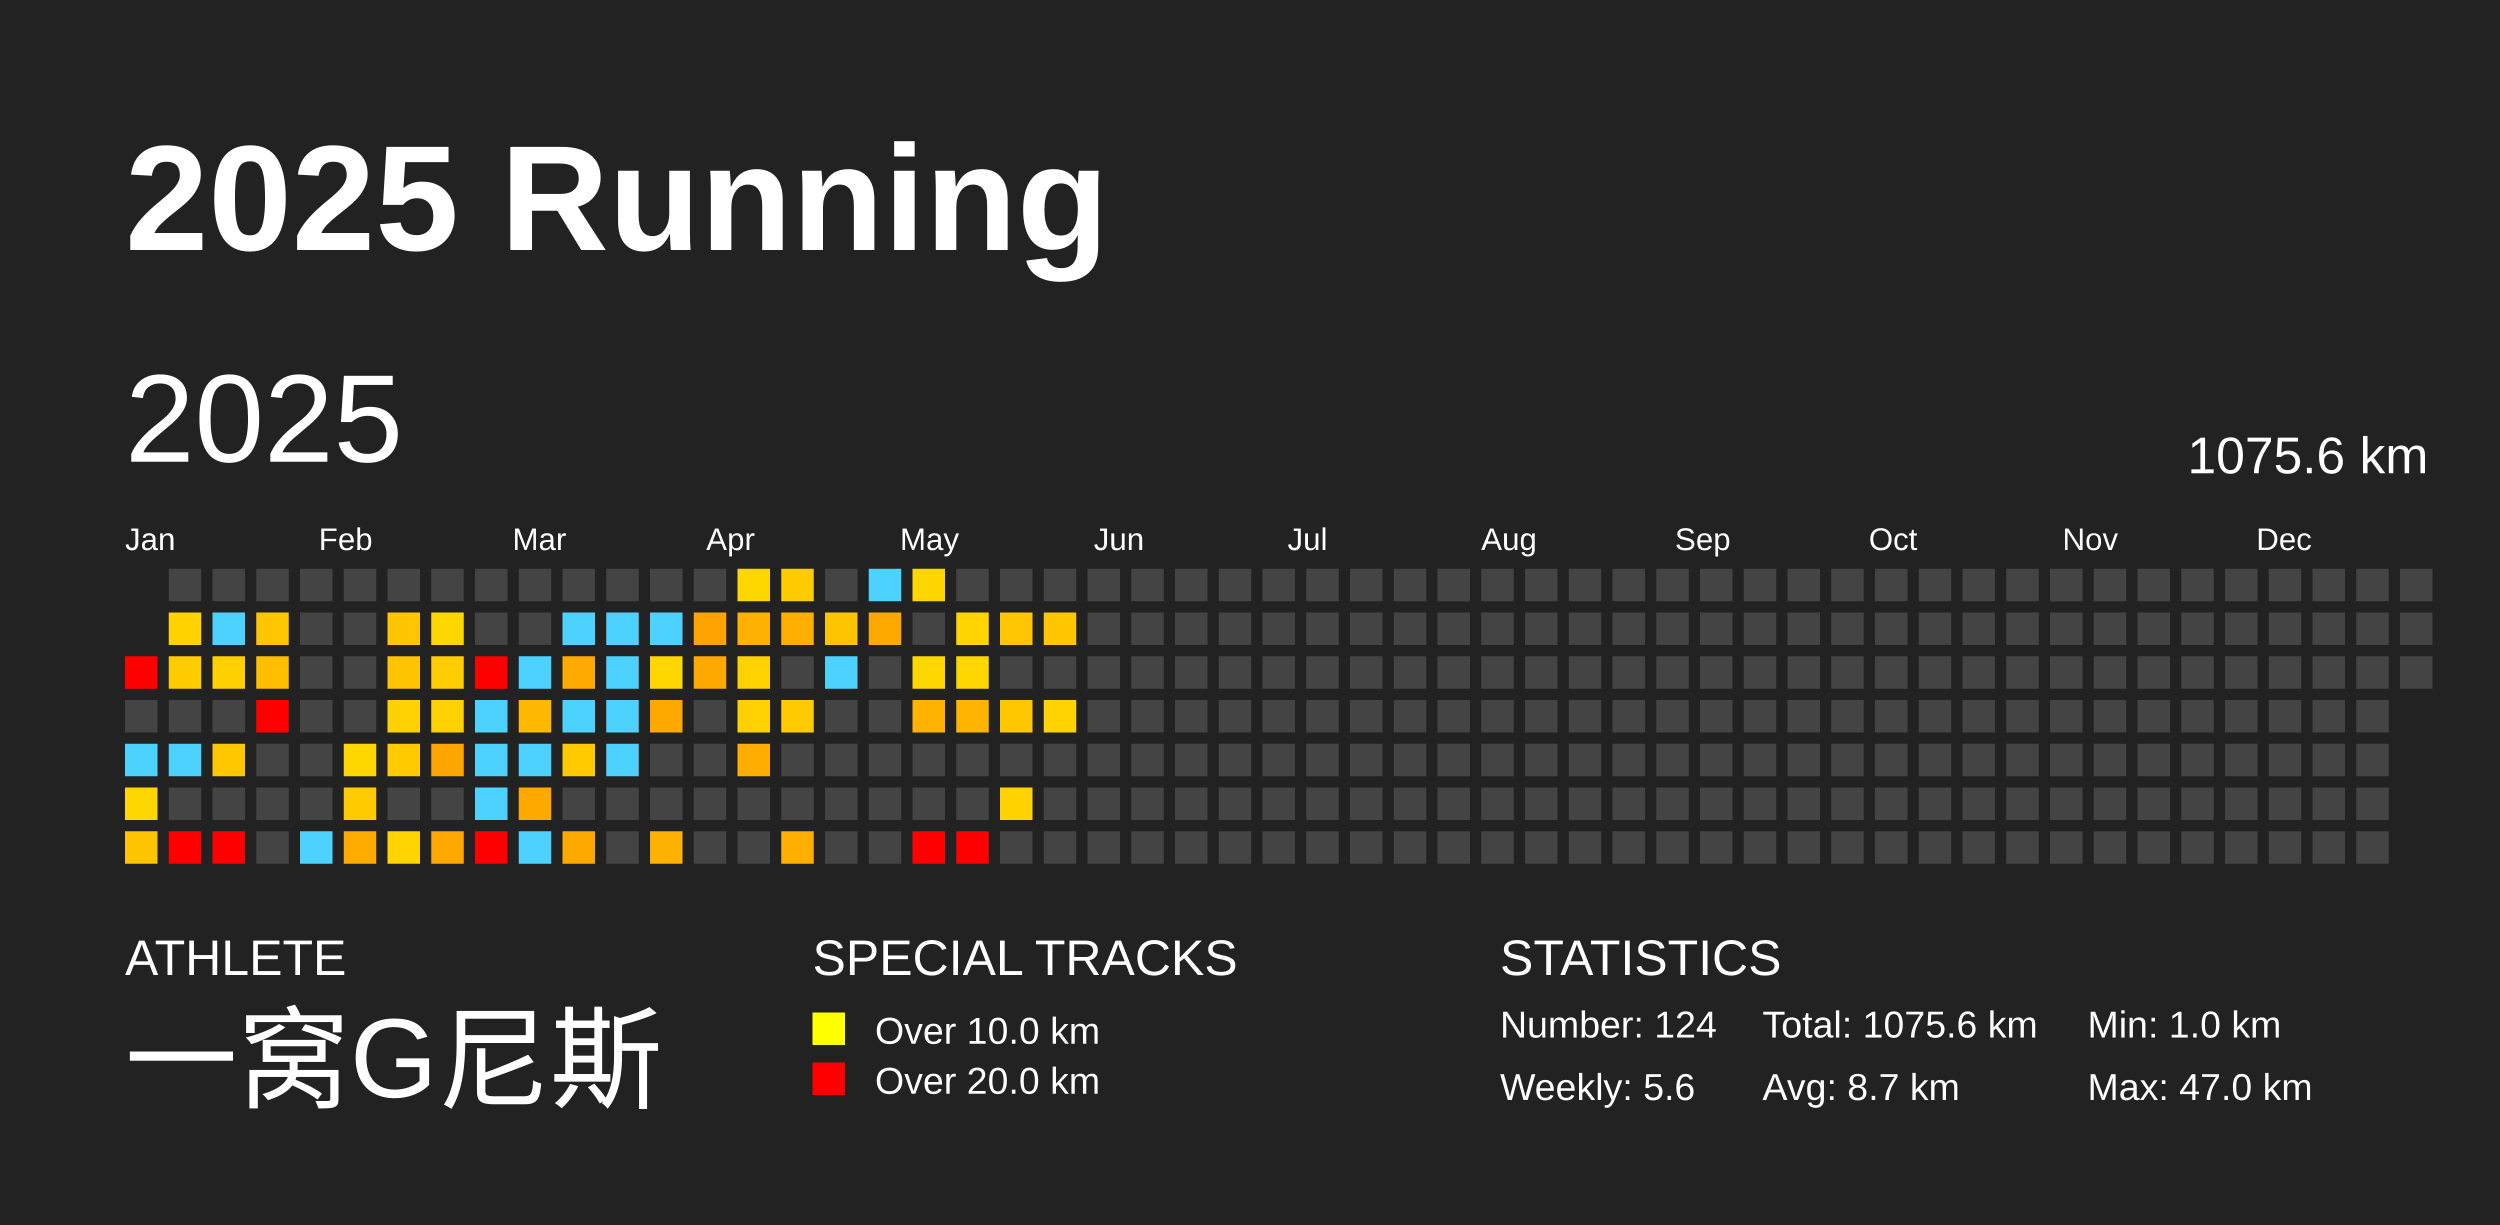
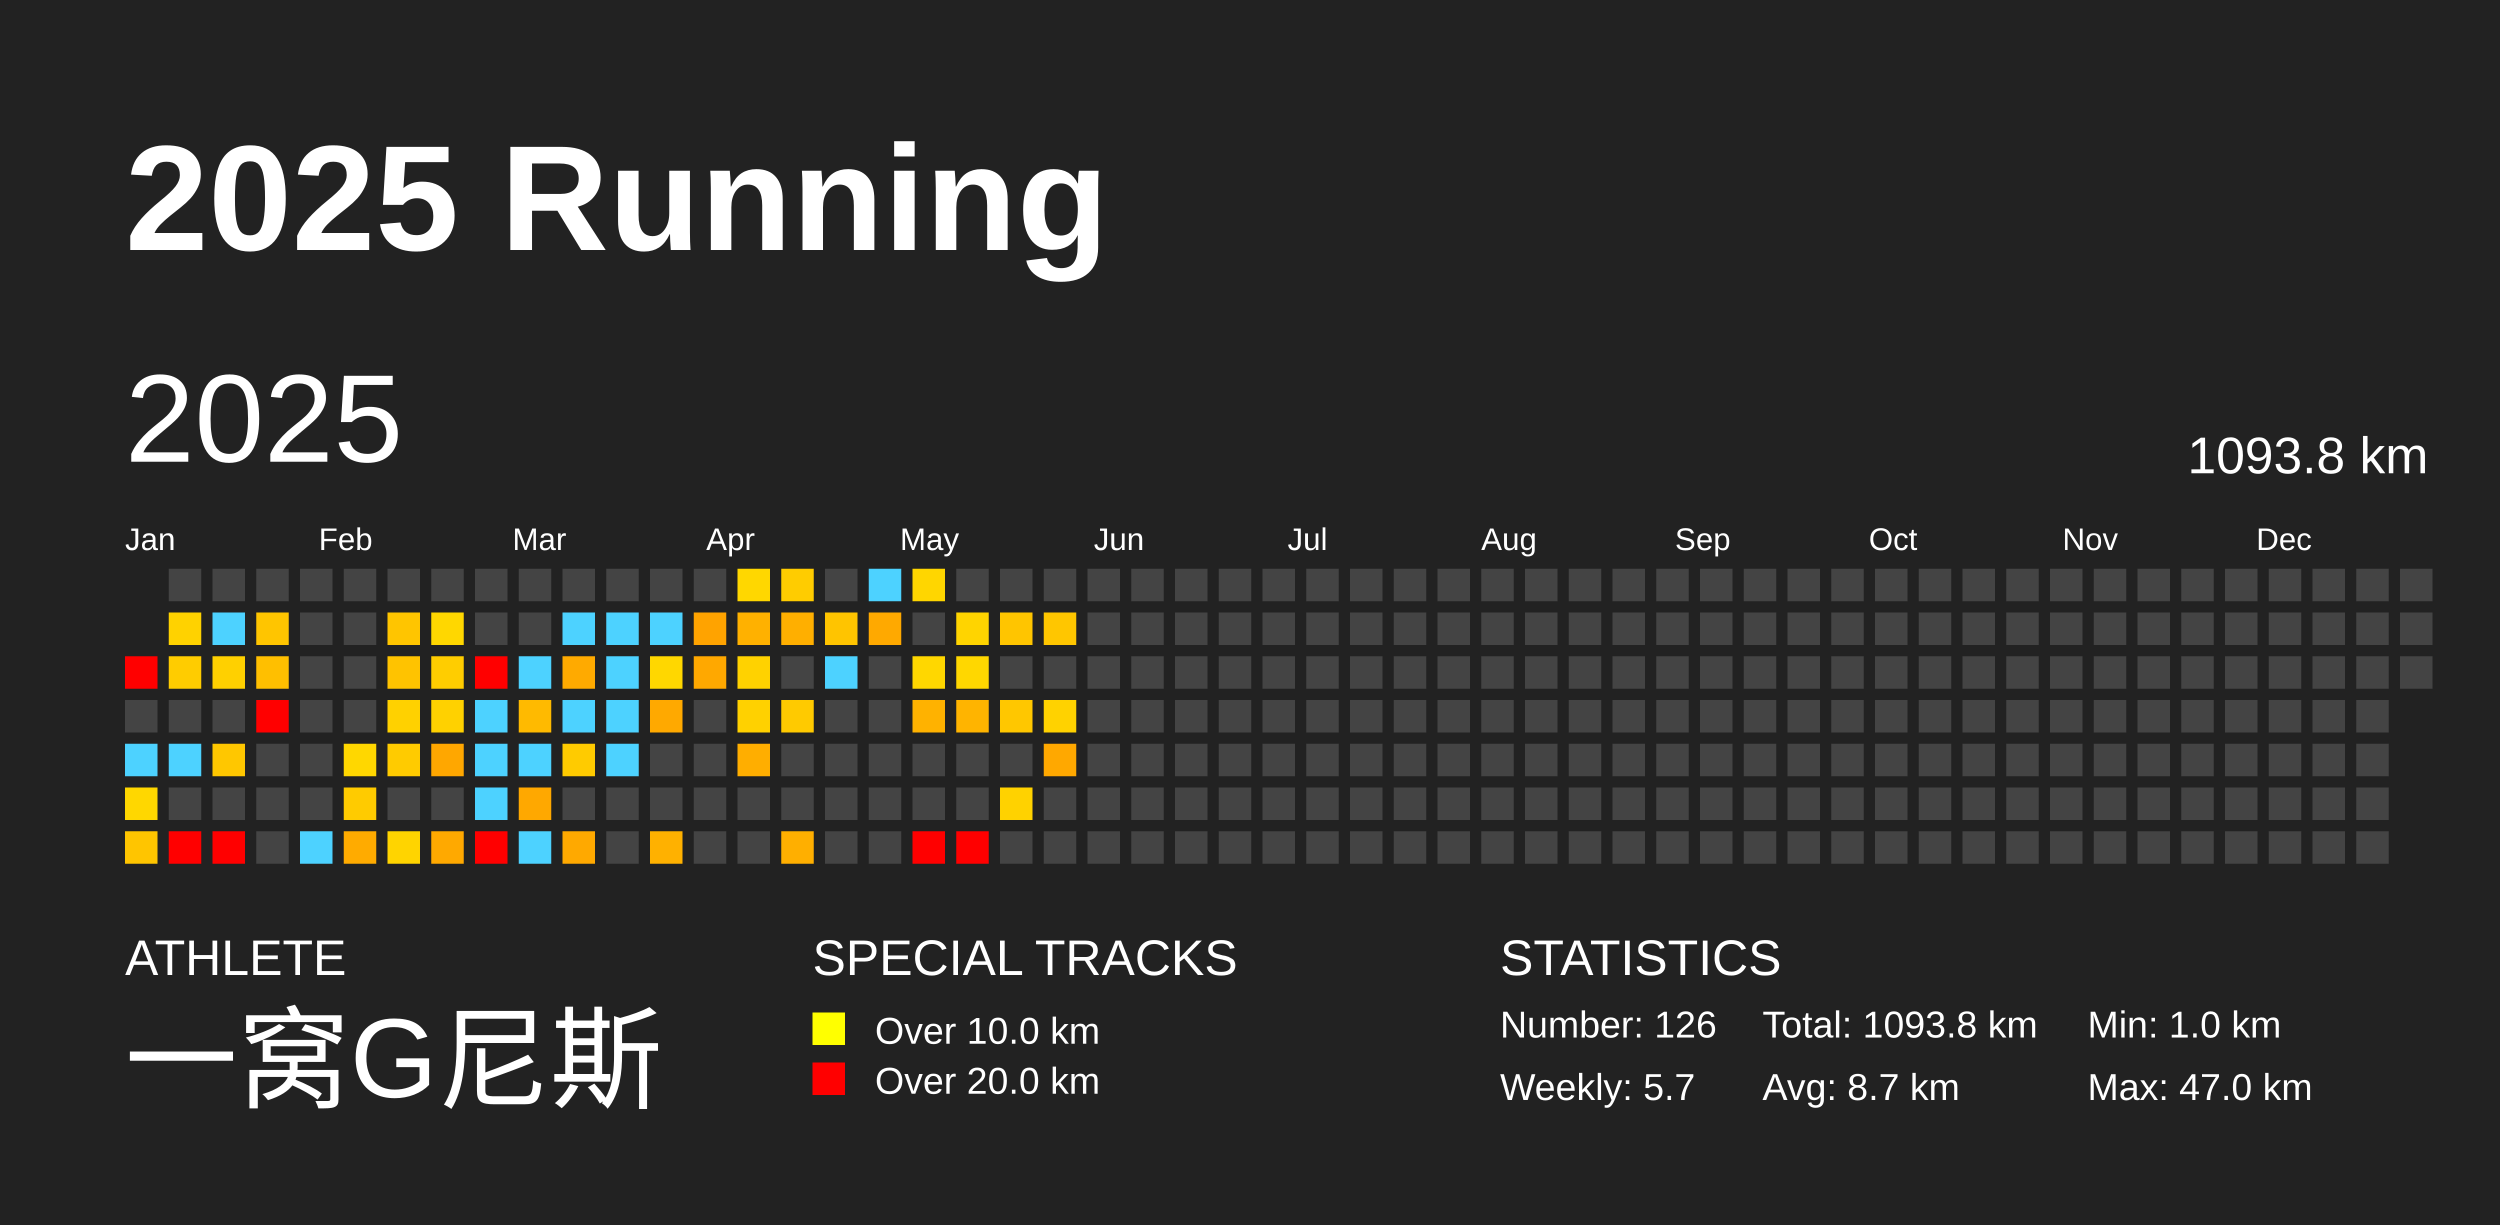
<svg xmlns="http://www.w3.org/2000/svg" baseProfile="full" height="98mm" version="1.1" viewBox="0,0,200,98" width="200mm">
  <defs />
  <rect fill="#222222" height="98" width="200" x="0" y="0" />
  <text fill="#FFFFFF" style="font-size:12px; font-family:Arial; font-weight:bold;" x="10" y="20">2025 Running</text>
  <text fill="#FFFFFF" style="font-size:4px; font-family:Arial" x="10" y="78">ATHLETE</text>
  <text fill="#FFFFFF" style="font-size:9px; font-family:Arial" x="10" y="88">一窝G尼斯</text>
  <text fill="#FFFFFF" style="font-size:4px; font-family:Arial" x="65" y="78">SPECIAL TRACKS</text>
  <rect fill="yellow" height="2.6" width="2.6" x="65" y="81" />
  <text fill="#FFFFFF" style="font-size:3px; font-family:Arial" x="70" y="83.5">Over 10.0 km</text>
  <rect fill="red" height="2.6" width="2.6" x="65" y="85" />
  <text fill="#FFFFFF" style="font-size:3px; font-family:Arial" x="70" y="87.5">Over 20.0 km</text>
  <text fill="#FFFFFF" style="font-size:4px; font-family:Arial" x="120" y="78">STATISTICS</text>
-   <text fill="#FFFFFF" style="font-size:3px; font-family:Arial" x="120" y="83">Number: 124</text>
-   <text fill="#FFFFFF" style="font-size:3px; font-family:Arial" x="120" y="88">Weekly: 5.6</text>
-   <text fill="#FFFFFF" style="font-size:3px; font-family:Arial" x="141" y="83">Total: 1075.6 km</text>
+   <text fill="#FFFFFF" style="font-size:3px; font-family:Arial" x="120" y="83">Number: 126</text>
+   <text fill="#FFFFFF" style="font-size:3px; font-family:Arial" x="120" y="88">Weekly: 5.7</text>
+   <text fill="#FFFFFF" style="font-size:3px; font-family:Arial" x="141" y="83">Total: 1093.8 km</text>
  <text fill="#FFFFFF" style="font-size:3px; font-family:Arial" x="141" y="88">Avg: 8.7 km</text>
  <text fill="#FFFFFF" style="font-size:3px; font-family:Arial" x="167" y="83">Min: 1.0 km</text>
  <text fill="#FFFFFF" style="font-size:3px; font-family:Arial" x="167" y="88">Max: 47.0 km</text>
  <text dominant-baseline="hanging" fill="#FFFFFF" style="font-size:10.0px; font-family:Arial;" x="10" y="30">2025</text>
-   <text dominant-baseline="hanging" fill="#FFFFFF" style="font-size:4.125px; font-family:Arial;" x="175" y="35">1075.6 km</text>
+   <text dominant-baseline="hanging" fill="#FFFFFF" style="font-size:4.125px; font-family:Arial;" x="175" y="35">1093.8 km</text>
  <text fill="#FFFFFF" style="font-size:2.5px; font-family:Arial" x="10.0" y="44">Jan</text>
  <text fill="#FFFFFF" style="font-size:2.5px; font-family:Arial" x="25.5" y="44">Feb</text>
  <text fill="#FFFFFF" style="font-size:2.5px; font-family:Arial" x="41.0" y="44">Mar</text>
  <text fill="#FFFFFF" style="font-size:2.5px; font-family:Arial" x="56.5" y="44">Apr</text>
  <text fill="#FFFFFF" style="font-size:2.5px; font-family:Arial" x="72.0" y="44">May</text>
  <text fill="#FFFFFF" style="font-size:2.5px; font-family:Arial" x="87.5" y="44">Jun</text>
  <text fill="#FFFFFF" style="font-size:2.5px; font-family:Arial" x="103.0" y="44">Jul</text>
  <text fill="#FFFFFF" style="font-size:2.5px; font-family:Arial" x="118.5" y="44">Aug</text>
  <text fill="#FFFFFF" style="font-size:2.5px; font-family:Arial" x="134.0" y="44">Sep</text>
  <text fill="#FFFFFF" style="font-size:2.5px; font-family:Arial" x="149.5" y="44">Oct</text>
  <text fill="#FFFFFF" style="font-size:2.5px; font-family:Arial" x="165.0" y="44">Nov</text>
  <text fill="#FFFFFF" style="font-size:2.5px; font-family:Arial" x="180.5" y="44">Dec</text>
  <rect fill="red" height="2.6" width="2.6" x="10.0" y="52.5" />
  <rect fill="#444444" height="2.6" width="2.6" x="10.0" y="56.0" />
  <rect fill="#4dd2ff" height="2.6" width="2.6" x="10.0" y="59.5" />
  <rect fill="#ffd700" height="2.6" width="2.6" x="10.0" y="63.0" />
  <rect fill="#ffc500" height="2.6" width="2.6" x="10.0" y="66.5" />
  <rect fill="#444444" height="2.6" width="2.6" x="13.5" y="45.5" />
  <rect fill="#ffd200" height="2.6" width="2.6" x="13.5" y="49.0" />
  <rect fill="#ffcc00" height="2.6" width="2.6" x="13.5" y="52.5" />
  <rect fill="#444444" height="2.6" width="2.6" x="13.5" y="56.0" />
  <rect fill="#4dd2ff" height="2.6" width="2.6" x="13.5" y="59.5" />
  <rect fill="#444444" height="2.6" width="2.6" x="13.5" y="63.0" />
  <rect fill="red" height="2.6" width="2.6" x="13.5" y="66.5" />
  <rect fill="#444444" height="2.6" width="2.6" x="17.0" y="45.5" />
  <rect fill="#4dd2ff" height="2.6" width="2.6" x="17.0" y="49.0" />
  <rect fill="#ffd000" height="2.6" width="2.6" x="17.0" y="52.5" />
  <rect fill="#444444" height="2.6" width="2.6" x="17.0" y="56.0" />
  <rect fill="#ffc700" height="2.6" width="2.6" x="17.0" y="59.5" />
  <rect fill="#444444" height="2.6" width="2.6" x="17.0" y="63.0" />
  <rect fill="red" height="2.6" width="2.6" x="17.0" y="66.5" />
  <rect fill="#444444" height="2.6" width="2.6" x="20.5" y="45.5" />
  <rect fill="#ffc500" height="2.6" width="2.6" x="20.5" y="49.0" />
  <rect fill="#ffbf00" height="2.6" width="2.6" x="20.5" y="52.5" />
  <rect fill="red" height="2.6" width="2.6" x="20.5" y="56.0" />
  <rect fill="#444444" height="2.6" width="2.6" x="20.5" y="59.5" />
  <rect fill="#444444" height="2.6" width="2.6" x="20.5" y="63.0" />
  <rect fill="#444444" height="2.6" width="2.6" x="20.5" y="66.5" />
  <rect fill="#444444" height="2.6" width="2.6" x="24.0" y="45.5" />
  <rect fill="#444444" height="2.6" width="2.6" x="24.0" y="49.0" />
  <rect fill="#444444" height="2.6" width="2.6" x="24.0" y="52.5" />
  <rect fill="#444444" height="2.6" width="2.6" x="24.0" y="56.0" />
  <rect fill="#444444" height="2.6" width="2.6" x="24.0" y="59.5" />
  <rect fill="#444444" height="2.6" width="2.6" x="24.0" y="63.0" />
  <rect fill="#4dd2ff" height="2.6" width="2.6" x="24.0" y="66.5" />
  <rect fill="#444444" height="2.6" width="2.6" x="27.5" y="45.5" />
  <rect fill="#444444" height="2.6" width="2.6" x="27.5" y="49.0" />
  <rect fill="#444444" height="2.6" width="2.6" x="27.5" y="52.5" />
  <rect fill="#444444" height="2.6" width="2.6" x="27.5" y="56.0" />
  <rect fill="#ffd700" height="2.6" width="2.6" x="27.5" y="59.5" />
  <rect fill="#ffcb00" height="2.6" width="2.6" x="27.5" y="63.0" />
  <rect fill="#ffab00" height="2.6" width="2.6" x="27.5" y="66.5" />
  <rect fill="#444444" height="2.6" width="2.6" x="31.0" y="45.5" />
  <rect fill="#ffc500" height="2.6" width="2.6" x="31.0" y="49.0" />
  <rect fill="#ffc300" height="2.6" width="2.6" x="31.0" y="52.5" />
  <rect fill="#ffd100" height="2.6" width="2.6" x="31.0" y="56.0" />
  <rect fill="#ffcb00" height="2.6" width="2.6" x="31.0" y="59.5" />
  <rect fill="#444444" height="2.6" width="2.6" x="31.0" y="63.0" />
  <rect fill="#ffd400" height="2.6" width="2.6" x="31.0" y="66.5" />
  <rect fill="#444444" height="2.6" width="2.6" x="34.5" y="45.5" />
  <rect fill="#ffd700" height="2.6" width="2.6" x="34.5" y="49.0" />
  <rect fill="#ffcd00" height="2.6" width="2.6" x="34.5" y="52.5" />
  <rect fill="#ffd100" height="2.6" width="2.6" x="34.5" y="56.0" />
  <rect fill="#ffa700" height="2.6" width="2.6" x="34.5" y="59.5" />
  <rect fill="#444444" height="2.6" width="2.6" x="34.5" y="63.0" />
  <rect fill="#ffa900" height="2.6" width="2.6" x="34.5" y="66.5" />
  <rect fill="#444444" height="2.6" width="2.6" x="38.0" y="45.5" />
  <rect fill="#444444" height="2.6" width="2.6" x="38.0" y="49.0" />
  <rect fill="red" height="2.6" width="2.6" x="38.0" y="52.5" />
  <rect fill="#4dd2ff" height="2.6" width="2.6" x="38.0" y="56.0" />
  <rect fill="#4dd2ff" height="2.6" width="2.6" x="38.0" y="59.5" />
  <rect fill="#4dd2ff" height="2.6" width="2.6" x="38.0" y="63.0" />
  <rect fill="red" height="2.6" width="2.6" x="38.0" y="66.5" />
  <rect fill="#444444" height="2.6" width="2.6" x="41.5" y="45.5" />
  <rect fill="#444444" height="2.6" width="2.6" x="41.5" y="49.0" />
  <rect fill="#4dd2ff" height="2.6" width="2.6" x="41.5" y="52.5" />
  <rect fill="#ffba00" height="2.6" width="2.6" x="41.5" y="56.0" />
  <rect fill="#4dd2ff" height="2.6" width="2.6" x="41.5" y="59.5" />
  <rect fill="#ffa800" height="2.6" width="2.6" x="41.5" y="63.0" />
  <rect fill="#4dd2ff" height="2.6" width="2.6" x="41.5" y="66.5" />
  <rect fill="#444444" height="2.6" width="2.6" x="45.0" y="45.5" />
  <rect fill="#4dd2ff" height="2.6" width="2.6" x="45.0" y="49.0" />
  <rect fill="#ffaa00" height="2.6" width="2.6" x="45.0" y="52.5" />
  <rect fill="#4dd2ff" height="2.6" width="2.6" x="45.0" y="56.0" />
  <rect fill="#ffcb00" height="2.6" width="2.6" x="45.0" y="59.5" />
  <rect fill="#444444" height="2.6" width="2.6" x="45.0" y="63.0" />
  <rect fill="#ffa900" height="2.6" width="2.6" x="45.0" y="66.5" />
  <rect fill="#444444" height="2.6" width="2.6" x="48.5" y="45.5" />
  <rect fill="#4dd2ff" height="2.6" width="2.6" x="48.5" y="49.0" />
  <rect fill="#4dd2ff" height="2.6" width="2.6" x="48.5" y="52.5" />
  <rect fill="#4dd2ff" height="2.6" width="2.6" x="48.5" y="56.0" />
  <rect fill="#4dd2ff" height="2.6" width="2.6" x="48.5" y="59.5" />
  <rect fill="#444444" height="2.6" width="2.6" x="48.5" y="63.0" />
  <rect fill="#444444" height="2.6" width="2.6" x="48.5" y="66.5" />
  <rect fill="#444444" height="2.6" width="2.6" x="52.0" y="45.5" />
  <rect fill="#4dd2ff" height="2.6" width="2.6" x="52.0" y="49.0" />
  <rect fill="#ffd700" height="2.6" width="2.6" x="52.0" y="52.5" />
  <rect fill="#ffa900" height="2.6" width="2.6" x="52.0" y="56.0" />
  <rect fill="#444444" height="2.6" width="2.6" x="52.0" y="59.5" />
  <rect fill="#444444" height="2.6" width="2.6" x="52.0" y="63.0" />
  <rect fill="#ffb100" height="2.6" width="2.6" x="52.0" y="66.5" />
  <rect fill="#444444" height="2.6" width="2.6" x="55.5" y="45.5" />
  <rect fill="#ffa300" height="2.6" width="2.6" x="55.5" y="49.0" />
  <rect fill="#ffa800" height="2.6" width="2.6" x="55.5" y="52.5" />
  <rect fill="#444444" height="2.6" width="2.6" x="55.5" y="56.0" />
  <rect fill="#444444" height="2.6" width="2.6" x="55.5" y="59.5" />
  <rect fill="#444444" height="2.6" width="2.6" x="55.5" y="63.0" />
  <rect fill="#444444" height="2.6" width="2.6" x="55.5" y="66.5" />
  <rect fill="#ffd700" height="2.6" width="2.6" x="59.0" y="45.5" />
  <rect fill="#ffb100" height="2.6" width="2.6" x="59.0" y="49.0" />
  <rect fill="#ffd200" height="2.6" width="2.6" x="59.0" y="52.5" />
  <rect fill="#ffd100" height="2.6" width="2.6" x="59.0" y="56.0" />
  <rect fill="#ffae00" height="2.6" width="2.6" x="59.0" y="59.5" />
  <rect fill="#444444" height="2.6" width="2.6" x="59.0" y="63.0" />
  <rect fill="#444444" height="2.6" width="2.6" x="59.0" y="66.5" />
  <rect fill="#ffcc00" height="2.6" width="2.6" x="62.5" y="45.5" />
  <rect fill="#ffaf00" height="2.6" width="2.6" x="62.5" y="49.0" />
  <rect fill="#444444" height="2.6" width="2.6" x="62.5" y="52.5" />
  <rect fill="#ffca00" height="2.6" width="2.6" x="62.5" y="56.0" />
  <rect fill="#444444" height="2.6" width="2.6" x="62.5" y="59.5" />
  <rect fill="#444444" height="2.6" width="2.6" x="62.5" y="63.0" />
  <rect fill="#ffaf00" height="2.6" width="2.6" x="62.5" y="66.5" />
  <rect fill="#444444" height="2.6" width="2.6" x="66.0" y="45.5" />
  <rect fill="#ffc400" height="2.6" width="2.6" x="66.0" y="49.0" />
  <rect fill="#4dd2ff" height="2.6" width="2.6" x="66.0" y="52.5" />
  <rect fill="#444444" height="2.6" width="2.6" x="66.0" y="56.0" />
  <rect fill="#444444" height="2.6" width="2.6" x="66.0" y="59.5" />
  <rect fill="#444444" height="2.6" width="2.6" x="66.0" y="63.0" />
  <rect fill="#444444" height="2.6" width="2.6" x="66.0" y="66.5" />
  <rect fill="#4dd2ff" height="2.6" width="2.6" x="69.5" y="45.5" />
  <rect fill="#ffa900" height="2.6" width="2.6" x="69.5" y="49.0" />
  <rect fill="#444444" height="2.6" width="2.6" x="69.5" y="52.5" />
  <rect fill="#444444" height="2.6" width="2.6" x="69.5" y="56.0" />
  <rect fill="#444444" height="2.6" width="2.6" x="69.5" y="59.5" />
  <rect fill="#444444" height="2.6" width="2.6" x="69.5" y="63.0" />
  <rect fill="#444444" height="2.6" width="2.6" x="69.5" y="66.5" />
  <rect fill="#ffd600" height="2.6" width="2.6" x="73.0" y="45.5" />
  <rect fill="#444444" height="2.6" width="2.6" x="73.0" y="49.0" />
  <rect fill="#ffd700" height="2.6" width="2.6" x="73.0" y="52.5" />
  <rect fill="#ffb200" height="2.6" width="2.6" x="73.0" y="56.0" />
  <rect fill="#444444" height="2.6" width="2.6" x="73.0" y="59.5" />
  <rect fill="#444444" height="2.6" width="2.6" x="73.0" y="63.0" />
  <rect fill="red" height="2.6" width="2.6" x="73.0" y="66.5" />
  <rect fill="#444444" height="2.6" width="2.6" x="76.5" y="45.5" />
  <rect fill="#ffd400" height="2.6" width="2.6" x="76.5" y="49.0" />
  <rect fill="#ffd700" height="2.6" width="2.6" x="76.5" y="52.5" />
  <rect fill="#ffb400" height="2.6" width="2.6" x="76.5" y="56.0" />
  <rect fill="#444444" height="2.6" width="2.6" x="76.5" y="59.5" />
  <rect fill="#444444" height="2.6" width="2.6" x="76.5" y="63.0" />
  <rect fill="red" height="2.6" width="2.6" x="76.5" y="66.5" />
  <rect fill="#444444" height="2.6" width="2.6" x="80.0" y="45.5" />
  <rect fill="#ffc500" height="2.6" width="2.6" x="80.0" y="49.0" />
  <rect fill="#444444" height="2.6" width="2.6" x="80.0" y="52.5" />
  <rect fill="#ffc700" height="2.6" width="2.6" x="80.0" y="56.0" />
  <rect fill="#444444" height="2.6" width="2.6" x="80.0" y="59.5" />
  <rect fill="#ffd200" height="2.6" width="2.6" x="80.0" y="63.0" />
  <rect fill="#444444" height="2.6" width="2.6" x="80.0" y="66.5" />
  <rect fill="#444444" height="2.6" width="2.6" x="83.5" y="45.5" />
  <rect fill="#ffc600" height="2.6" width="2.6" x="83.5" y="49.0" />
  <rect fill="#444444" height="2.6" width="2.6" x="83.5" y="52.5" />
  <rect fill="#ffd200" height="2.6" width="2.6" x="83.5" y="56.0" />
-   <rect fill="#444444" height="2.6" width="2.6" x="83.5" y="59.5" />
+   <rect fill="#ffa800" height="2.6" width="2.6" x="83.5" y="59.5" />
  <rect fill="#444444" height="2.6" width="2.6" x="83.5" y="63.0" />
  <rect fill="#444444" height="2.6" width="2.6" x="83.5" y="66.5" />
  <rect fill="#444444" height="2.6" width="2.6" x="87.0" y="45.5" />
  <rect fill="#444444" height="2.6" width="2.6" x="87.0" y="49.0" />
  <rect fill="#444444" height="2.6" width="2.6" x="87.0" y="52.5" />
  <rect fill="#444444" height="2.6" width="2.6" x="87.0" y="56.0" />
  <rect fill="#444444" height="2.6" width="2.6" x="87.0" y="59.5" />
  <rect fill="#444444" height="2.6" width="2.6" x="87.0" y="63.0" />
  <rect fill="#444444" height="2.6" width="2.6" x="87.0" y="66.5" />
  <rect fill="#444444" height="2.6" width="2.6" x="90.5" y="45.5" />
  <rect fill="#444444" height="2.6" width="2.6" x="90.5" y="49.0" />
  <rect fill="#444444" height="2.6" width="2.6" x="90.5" y="52.5" />
  <rect fill="#444444" height="2.6" width="2.6" x="90.5" y="56.0" />
  <rect fill="#444444" height="2.6" width="2.6" x="90.5" y="59.5" />
  <rect fill="#444444" height="2.6" width="2.6" x="90.5" y="63.0" />
  <rect fill="#444444" height="2.6" width="2.6" x="90.5" y="66.5" />
  <rect fill="#444444" height="2.6" width="2.6" x="94.0" y="45.5" />
  <rect fill="#444444" height="2.6" width="2.6" x="94.0" y="49.0" />
  <rect fill="#444444" height="2.6" width="2.6" x="94.0" y="52.5" />
  <rect fill="#444444" height="2.6" width="2.6" x="94.0" y="56.0" />
  <rect fill="#444444" height="2.6" width="2.6" x="94.0" y="59.5" />
  <rect fill="#444444" height="2.6" width="2.6" x="94.0" y="63.0" />
  <rect fill="#444444" height="2.6" width="2.6" x="94.0" y="66.5" />
  <rect fill="#444444" height="2.6" width="2.6" x="97.5" y="45.5" />
  <rect fill="#444444" height="2.6" width="2.6" x="97.5" y="49.0" />
  <rect fill="#444444" height="2.6" width="2.6" x="97.5" y="52.5" />
  <rect fill="#444444" height="2.6" width="2.6" x="97.5" y="56.0" />
  <rect fill="#444444" height="2.6" width="2.6" x="97.5" y="59.5" />
  <rect fill="#444444" height="2.6" width="2.6" x="97.5" y="63.0" />
  <rect fill="#444444" height="2.6" width="2.6" x="97.5" y="66.5" />
  <rect fill="#444444" height="2.6" width="2.6" x="101.0" y="45.5" />
  <rect fill="#444444" height="2.6" width="2.6" x="101.0" y="49.0" />
  <rect fill="#444444" height="2.6" width="2.6" x="101.0" y="52.5" />
  <rect fill="#444444" height="2.6" width="2.6" x="101.0" y="56.0" />
  <rect fill="#444444" height="2.6" width="2.6" x="101.0" y="59.5" />
  <rect fill="#444444" height="2.6" width="2.6" x="101.0" y="63.0" />
  <rect fill="#444444" height="2.6" width="2.6" x="101.0" y="66.5" />
  <rect fill="#444444" height="2.6" width="2.6" x="104.5" y="45.5" />
  <rect fill="#444444" height="2.6" width="2.6" x="104.5" y="49.0" />
  <rect fill="#444444" height="2.6" width="2.6" x="104.5" y="52.5" />
  <rect fill="#444444" height="2.6" width="2.6" x="104.5" y="56.0" />
  <rect fill="#444444" height="2.6" width="2.6" x="104.5" y="59.5" />
  <rect fill="#444444" height="2.6" width="2.6" x="104.5" y="63.0" />
  <rect fill="#444444" height="2.6" width="2.6" x="104.5" y="66.5" />
  <rect fill="#444444" height="2.6" width="2.6" x="108.0" y="45.5" />
  <rect fill="#444444" height="2.6" width="2.6" x="108.0" y="49.0" />
  <rect fill="#444444" height="2.6" width="2.6" x="108.0" y="52.5" />
  <rect fill="#444444" height="2.6" width="2.6" x="108.0" y="56.0" />
  <rect fill="#444444" height="2.6" width="2.6" x="108.0" y="59.5" />
  <rect fill="#444444" height="2.6" width="2.6" x="108.0" y="63.0" />
  <rect fill="#444444" height="2.6" width="2.6" x="108.0" y="66.5" />
  <rect fill="#444444" height="2.6" width="2.6" x="111.5" y="45.5" />
  <rect fill="#444444" height="2.6" width="2.6" x="111.5" y="49.0" />
  <rect fill="#444444" height="2.6" width="2.6" x="111.5" y="52.5" />
  <rect fill="#444444" height="2.6" width="2.6" x="111.5" y="56.0" />
  <rect fill="#444444" height="2.6" width="2.6" x="111.5" y="59.5" />
  <rect fill="#444444" height="2.6" width="2.6" x="111.5" y="63.0" />
  <rect fill="#444444" height="2.6" width="2.6" x="111.5" y="66.5" />
  <rect fill="#444444" height="2.6" width="2.6" x="115.0" y="45.5" />
  <rect fill="#444444" height="2.6" width="2.6" x="115.0" y="49.0" />
  <rect fill="#444444" height="2.6" width="2.6" x="115.0" y="52.5" />
  <rect fill="#444444" height="2.6" width="2.6" x="115.0" y="56.0" />
  <rect fill="#444444" height="2.6" width="2.6" x="115.0" y="59.5" />
  <rect fill="#444444" height="2.6" width="2.6" x="115.0" y="63.0" />
  <rect fill="#444444" height="2.6" width="2.6" x="115.0" y="66.5" />
  <rect fill="#444444" height="2.6" width="2.6" x="118.5" y="45.5" />
  <rect fill="#444444" height="2.6" width="2.6" x="118.5" y="49.0" />
  <rect fill="#444444" height="2.6" width="2.6" x="118.5" y="52.5" />
  <rect fill="#444444" height="2.6" width="2.6" x="118.5" y="56.0" />
  <rect fill="#444444" height="2.6" width="2.6" x="118.5" y="59.5" />
  <rect fill="#444444" height="2.6" width="2.6" x="118.5" y="63.0" />
  <rect fill="#444444" height="2.6" width="2.6" x="118.5" y="66.5" />
  <rect fill="#444444" height="2.6" width="2.6" x="122.0" y="45.5" />
  <rect fill="#444444" height="2.6" width="2.6" x="122.0" y="49.0" />
  <rect fill="#444444" height="2.6" width="2.6" x="122.0" y="52.5" />
  <rect fill="#444444" height="2.6" width="2.6" x="122.0" y="56.0" />
  <rect fill="#444444" height="2.6" width="2.6" x="122.0" y="59.5" />
  <rect fill="#444444" height="2.6" width="2.6" x="122.0" y="63.0" />
  <rect fill="#444444" height="2.6" width="2.6" x="122.0" y="66.5" />
  <rect fill="#444444" height="2.6" width="2.6" x="125.5" y="45.5" />
  <rect fill="#444444" height="2.6" width="2.6" x="125.5" y="49.0" />
  <rect fill="#444444" height="2.6" width="2.6" x="125.5" y="52.5" />
  <rect fill="#444444" height="2.6" width="2.6" x="125.5" y="56.0" />
  <rect fill="#444444" height="2.6" width="2.6" x="125.5" y="59.5" />
  <rect fill="#444444" height="2.6" width="2.6" x="125.5" y="63.0" />
  <rect fill="#444444" height="2.6" width="2.6" x="125.5" y="66.5" />
  <rect fill="#444444" height="2.6" width="2.6" x="129.0" y="45.5" />
  <rect fill="#444444" height="2.6" width="2.6" x="129.0" y="49.0" />
  <rect fill="#444444" height="2.6" width="2.6" x="129.0" y="52.5" />
  <rect fill="#444444" height="2.6" width="2.6" x="129.0" y="56.0" />
  <rect fill="#444444" height="2.6" width="2.6" x="129.0" y="59.5" />
  <rect fill="#444444" height="2.6" width="2.6" x="129.0" y="63.0" />
  <rect fill="#444444" height="2.6" width="2.6" x="129.0" y="66.5" />
  <rect fill="#444444" height="2.6" width="2.6" x="132.5" y="45.5" />
  <rect fill="#444444" height="2.6" width="2.6" x="132.5" y="49.0" />
  <rect fill="#444444" height="2.6" width="2.6" x="132.5" y="52.5" />
  <rect fill="#444444" height="2.6" width="2.6" x="132.5" y="56.0" />
  <rect fill="#444444" height="2.6" width="2.6" x="132.5" y="59.5" />
  <rect fill="#444444" height="2.6" width="2.6" x="132.5" y="63.0" />
  <rect fill="#444444" height="2.6" width="2.6" x="132.5" y="66.5" />
  <rect fill="#444444" height="2.6" width="2.6" x="136.0" y="45.5" />
  <rect fill="#444444" height="2.6" width="2.6" x="136.0" y="49.0" />
  <rect fill="#444444" height="2.6" width="2.6" x="136.0" y="52.5" />
  <rect fill="#444444" height="2.6" width="2.6" x="136.0" y="56.0" />
  <rect fill="#444444" height="2.6" width="2.6" x="136.0" y="59.5" />
  <rect fill="#444444" height="2.6" width="2.6" x="136.0" y="63.0" />
  <rect fill="#444444" height="2.6" width="2.6" x="136.0" y="66.5" />
  <rect fill="#444444" height="2.6" width="2.6" x="139.5" y="45.5" />
  <rect fill="#444444" height="2.6" width="2.6" x="139.5" y="49.0" />
  <rect fill="#444444" height="2.6" width="2.6" x="139.5" y="52.5" />
  <rect fill="#444444" height="2.6" width="2.6" x="139.5" y="56.0" />
  <rect fill="#444444" height="2.6" width="2.6" x="139.5" y="59.5" />
  <rect fill="#444444" height="2.6" width="2.6" x="139.5" y="63.0" />
  <rect fill="#444444" height="2.6" width="2.6" x="139.5" y="66.5" />
  <rect fill="#444444" height="2.6" width="2.6" x="143.0" y="45.5" />
  <rect fill="#444444" height="2.6" width="2.6" x="143.0" y="49.0" />
  <rect fill="#444444" height="2.6" width="2.6" x="143.0" y="52.5" />
  <rect fill="#444444" height="2.6" width="2.6" x="143.0" y="56.0" />
  <rect fill="#444444" height="2.6" width="2.6" x="143.0" y="59.5" />
  <rect fill="#444444" height="2.6" width="2.6" x="143.0" y="63.0" />
  <rect fill="#444444" height="2.6" width="2.6" x="143.0" y="66.5" />
  <rect fill="#444444" height="2.6" width="2.6" x="146.5" y="45.5" />
  <rect fill="#444444" height="2.6" width="2.6" x="146.5" y="49.0" />
  <rect fill="#444444" height="2.6" width="2.6" x="146.5" y="52.5" />
  <rect fill="#444444" height="2.6" width="2.6" x="146.5" y="56.0" />
  <rect fill="#444444" height="2.6" width="2.6" x="146.5" y="59.5" />
  <rect fill="#444444" height="2.6" width="2.6" x="146.5" y="63.0" />
  <rect fill="#444444" height="2.6" width="2.6" x="146.5" y="66.5" />
  <rect fill="#444444" height="2.6" width="2.6" x="150.0" y="45.5" />
  <rect fill="#444444" height="2.6" width="2.6" x="150.0" y="49.0" />
  <rect fill="#444444" height="2.6" width="2.6" x="150.0" y="52.5" />
  <rect fill="#444444" height="2.6" width="2.6" x="150.0" y="56.0" />
  <rect fill="#444444" height="2.6" width="2.6" x="150.0" y="59.5" />
  <rect fill="#444444" height="2.6" width="2.6" x="150.0" y="63.0" />
  <rect fill="#444444" height="2.6" width="2.6" x="150.0" y="66.5" />
  <rect fill="#444444" height="2.6" width="2.6" x="153.5" y="45.5" />
  <rect fill="#444444" height="2.6" width="2.6" x="153.5" y="49.0" />
  <rect fill="#444444" height="2.6" width="2.6" x="153.5" y="52.5" />
  <rect fill="#444444" height="2.6" width="2.6" x="153.5" y="56.0" />
  <rect fill="#444444" height="2.6" width="2.6" x="153.5" y="59.5" />
  <rect fill="#444444" height="2.6" width="2.6" x="153.5" y="63.0" />
  <rect fill="#444444" height="2.6" width="2.6" x="153.5" y="66.5" />
  <rect fill="#444444" height="2.6" width="2.6" x="157.0" y="45.5" />
  <rect fill="#444444" height="2.6" width="2.6" x="157.0" y="49.0" />
  <rect fill="#444444" height="2.6" width="2.6" x="157.0" y="52.5" />
  <rect fill="#444444" height="2.6" width="2.6" x="157.0" y="56.0" />
  <rect fill="#444444" height="2.6" width="2.6" x="157.0" y="59.5" />
  <rect fill="#444444" height="2.6" width="2.6" x="157.0" y="63.0" />
  <rect fill="#444444" height="2.6" width="2.6" x="157.0" y="66.5" />
  <rect fill="#444444" height="2.6" width="2.6" x="160.5" y="45.5" />
  <rect fill="#444444" height="2.6" width="2.6" x="160.5" y="49.0" />
  <rect fill="#444444" height="2.6" width="2.6" x="160.5" y="52.5" />
  <rect fill="#444444" height="2.6" width="2.6" x="160.5" y="56.0" />
  <rect fill="#444444" height="2.6" width="2.6" x="160.5" y="59.5" />
  <rect fill="#444444" height="2.6" width="2.6" x="160.5" y="63.0" />
  <rect fill="#444444" height="2.6" width="2.6" x="160.5" y="66.5" />
  <rect fill="#444444" height="2.6" width="2.6" x="164.0" y="45.5" />
  <rect fill="#444444" height="2.6" width="2.6" x="164.0" y="49.0" />
  <rect fill="#444444" height="2.6" width="2.6" x="164.0" y="52.5" />
  <rect fill="#444444" height="2.6" width="2.6" x="164.0" y="56.0" />
  <rect fill="#444444" height="2.6" width="2.6" x="164.0" y="59.5" />
  <rect fill="#444444" height="2.6" width="2.6" x="164.0" y="63.0" />
  <rect fill="#444444" height="2.6" width="2.6" x="164.0" y="66.5" />
  <rect fill="#444444" height="2.6" width="2.6" x="167.5" y="45.5" />
  <rect fill="#444444" height="2.6" width="2.6" x="167.5" y="49.0" />
  <rect fill="#444444" height="2.6" width="2.6" x="167.5" y="52.5" />
  <rect fill="#444444" height="2.6" width="2.6" x="167.5" y="56.0" />
  <rect fill="#444444" height="2.6" width="2.6" x="167.5" y="59.5" />
  <rect fill="#444444" height="2.6" width="2.6" x="167.5" y="63.0" />
  <rect fill="#444444" height="2.6" width="2.6" x="167.5" y="66.5" />
  <rect fill="#444444" height="2.6" width="2.6" x="171.0" y="45.5" />
  <rect fill="#444444" height="2.6" width="2.6" x="171.0" y="49.0" />
  <rect fill="#444444" height="2.6" width="2.6" x="171.0" y="52.5" />
  <rect fill="#444444" height="2.6" width="2.6" x="171.0" y="56.0" />
  <rect fill="#444444" height="2.6" width="2.6" x="171.0" y="59.5" />
  <rect fill="#444444" height="2.6" width="2.6" x="171.0" y="63.0" />
  <rect fill="#444444" height="2.6" width="2.6" x="171.0" y="66.5" />
  <rect fill="#444444" height="2.6" width="2.6" x="174.5" y="45.5" />
  <rect fill="#444444" height="2.6" width="2.6" x="174.5" y="49.0" />
  <rect fill="#444444" height="2.6" width="2.6" x="174.5" y="52.5" />
  <rect fill="#444444" height="2.6" width="2.6" x="174.5" y="56.0" />
  <rect fill="#444444" height="2.6" width="2.6" x="174.5" y="59.5" />
  <rect fill="#444444" height="2.6" width="2.6" x="174.5" y="63.0" />
  <rect fill="#444444" height="2.6" width="2.6" x="174.5" y="66.5" />
  <rect fill="#444444" height="2.6" width="2.6" x="178.0" y="45.5" />
  <rect fill="#444444" height="2.6" width="2.6" x="178.0" y="49.0" />
  <rect fill="#444444" height="2.6" width="2.6" x="178.0" y="52.5" />
  <rect fill="#444444" height="2.6" width="2.6" x="178.0" y="56.0" />
  <rect fill="#444444" height="2.6" width="2.6" x="178.0" y="59.5" />
  <rect fill="#444444" height="2.6" width="2.6" x="178.0" y="63.0" />
  <rect fill="#444444" height="2.6" width="2.6" x="178.0" y="66.5" />
  <rect fill="#444444" height="2.6" width="2.6" x="181.5" y="45.5" />
  <rect fill="#444444" height="2.6" width="2.6" x="181.5" y="49.0" />
  <rect fill="#444444" height="2.6" width="2.6" x="181.5" y="52.5" />
  <rect fill="#444444" height="2.6" width="2.6" x="181.5" y="56.0" />
  <rect fill="#444444" height="2.6" width="2.6" x="181.5" y="59.5" />
  <rect fill="#444444" height="2.6" width="2.6" x="181.5" y="63.0" />
  <rect fill="#444444" height="2.6" width="2.6" x="181.5" y="66.5" />
  <rect fill="#444444" height="2.6" width="2.6" x="185.0" y="45.5" />
  <rect fill="#444444" height="2.6" width="2.6" x="185.0" y="49.0" />
  <rect fill="#444444" height="2.6" width="2.6" x="185.0" y="52.5" />
  <rect fill="#444444" height="2.6" width="2.6" x="185.0" y="56.0" />
  <rect fill="#444444" height="2.6" width="2.6" x="185.0" y="59.5" />
  <rect fill="#444444" height="2.6" width="2.6" x="185.0" y="63.0" />
  <rect fill="#444444" height="2.6" width="2.6" x="185.0" y="66.5" />
  <rect fill="#444444" height="2.6" width="2.6" x="188.5" y="45.5" />
  <rect fill="#444444" height="2.6" width="2.6" x="188.5" y="49.0" />
  <rect fill="#444444" height="2.6" width="2.6" x="188.5" y="52.5" />
  <rect fill="#444444" height="2.6" width="2.6" x="188.5" y="56.0" />
  <rect fill="#444444" height="2.6" width="2.6" x="188.5" y="59.5" />
  <rect fill="#444444" height="2.6" width="2.6" x="188.5" y="63.0" />
  <rect fill="#444444" height="2.6" width="2.6" x="188.5" y="66.5" />
  <rect fill="#444444" height="2.6" width="2.6" x="192.0" y="45.5" />
  <rect fill="#444444" height="2.6" width="2.6" x="192.0" y="49.0" />
  <rect fill="#444444" height="2.6" width="2.6" x="192.0" y="52.5" />
</svg>
